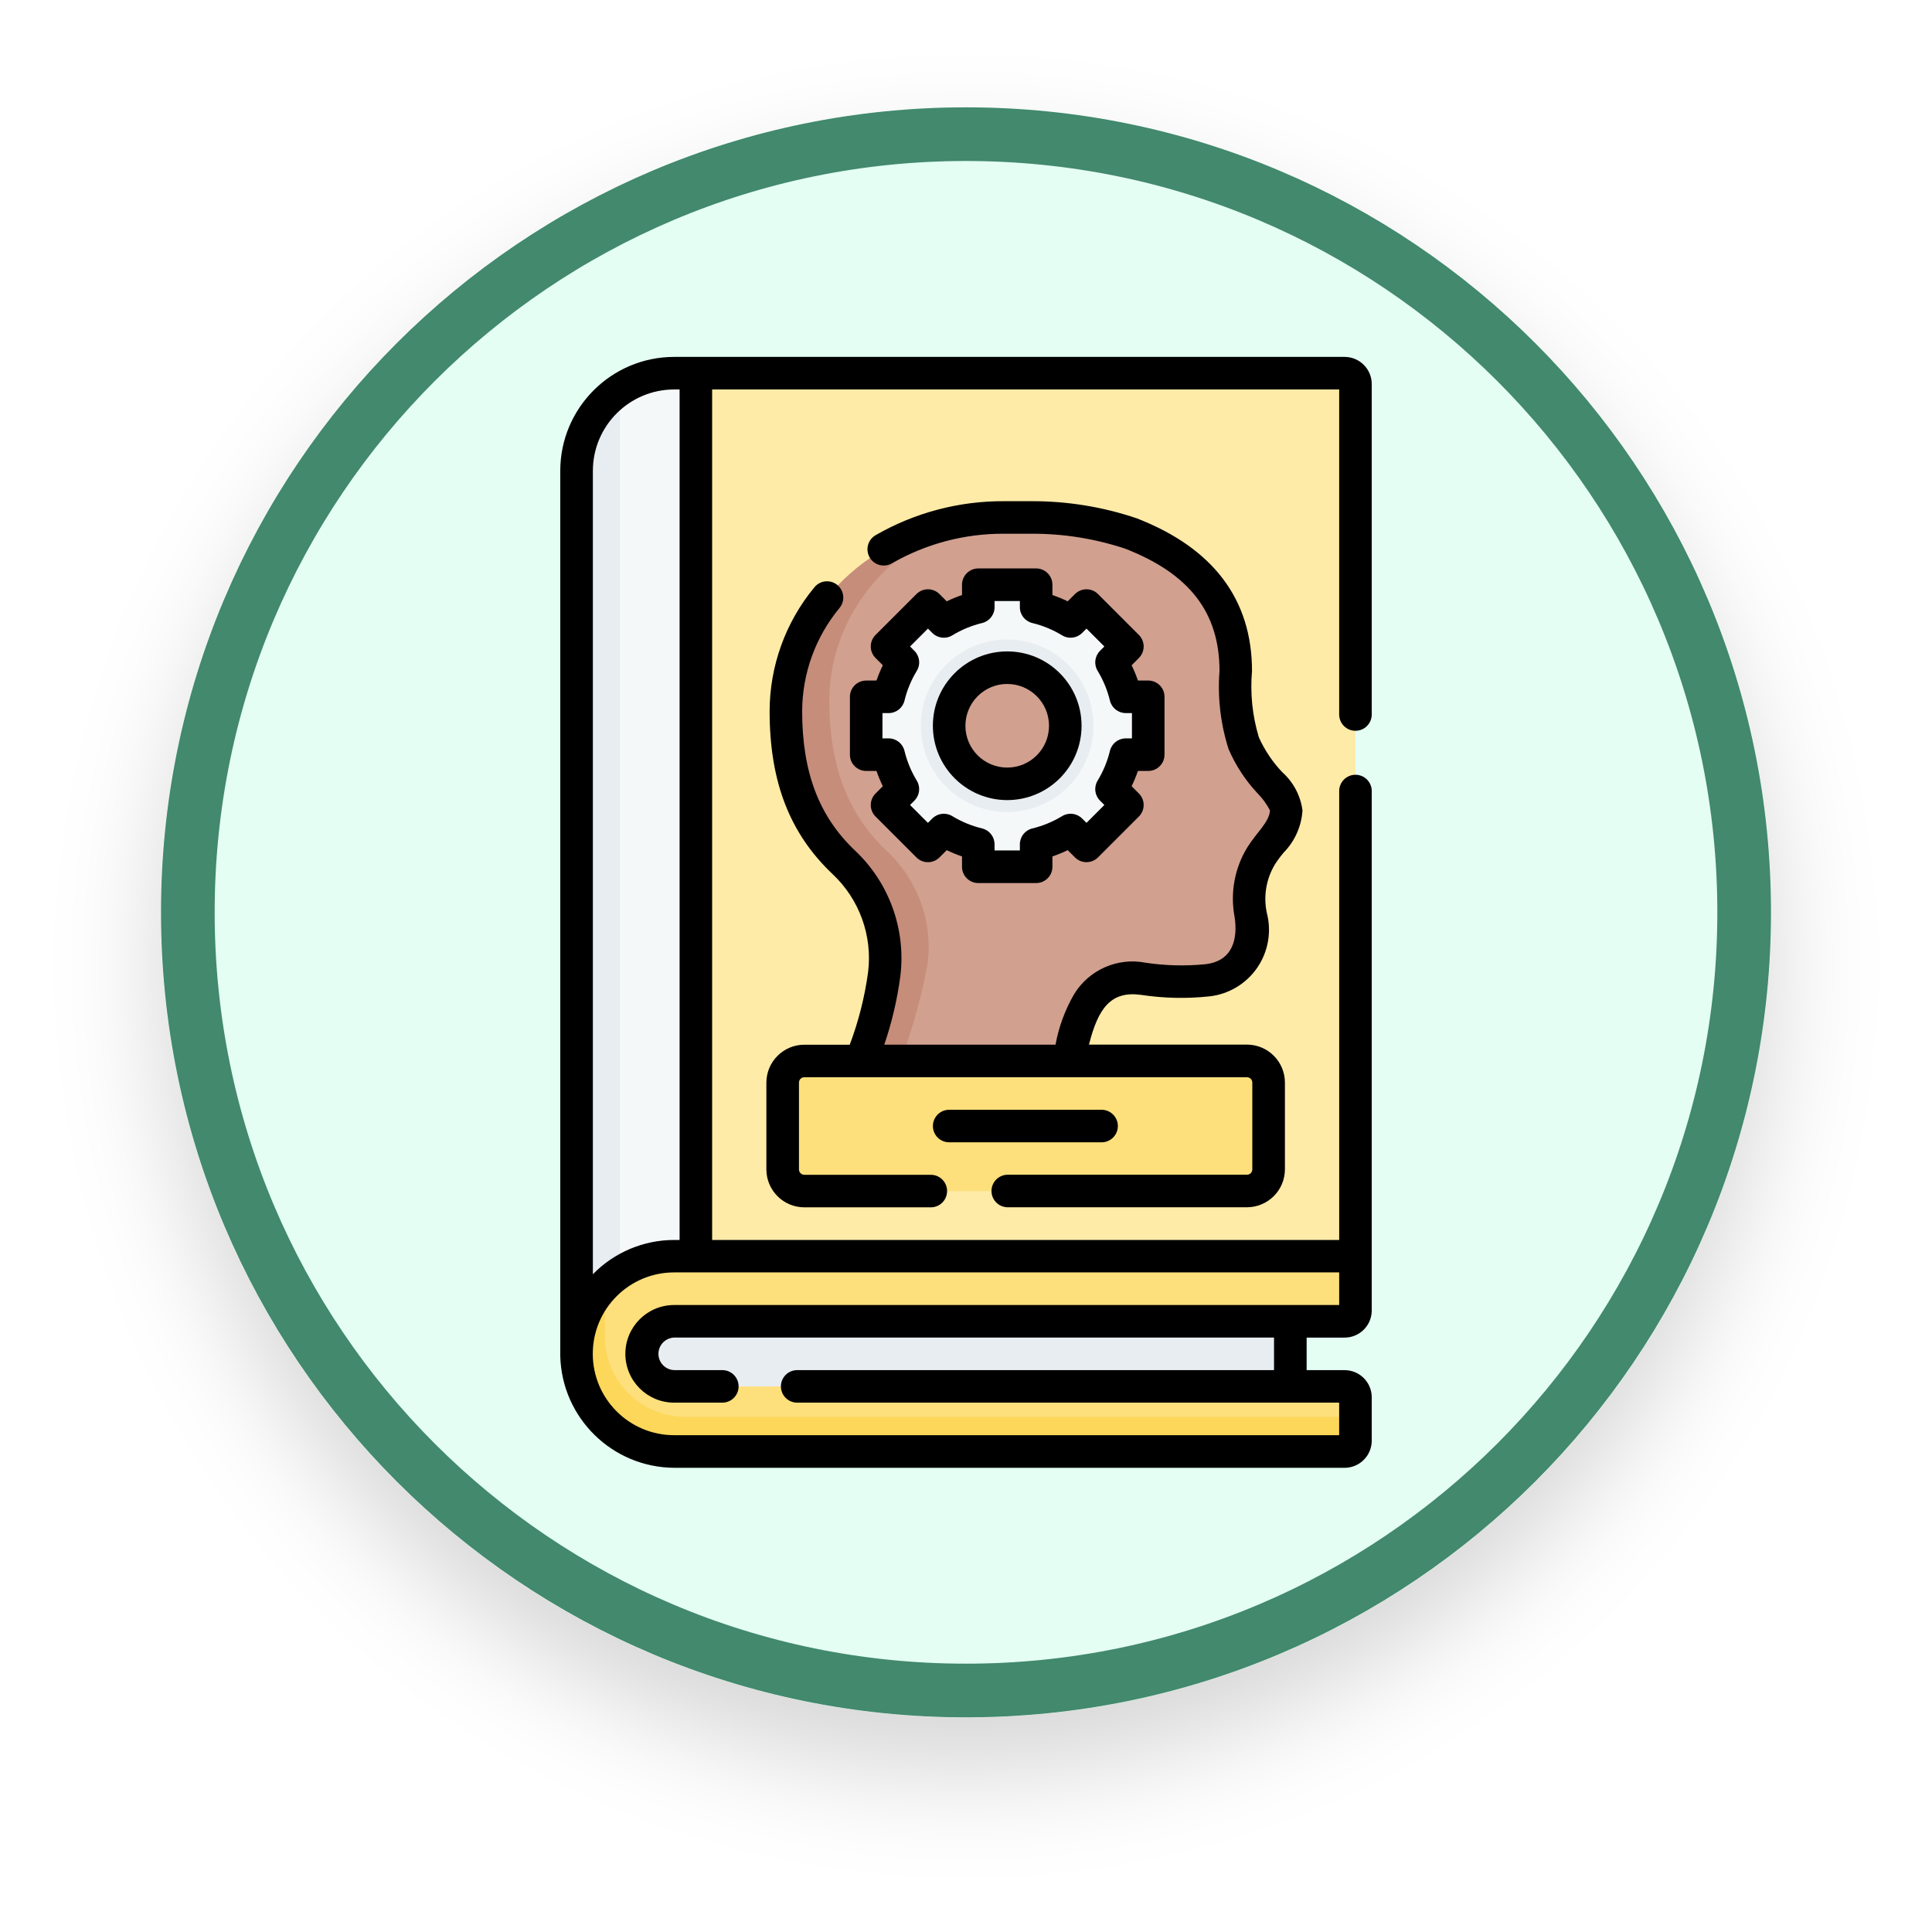
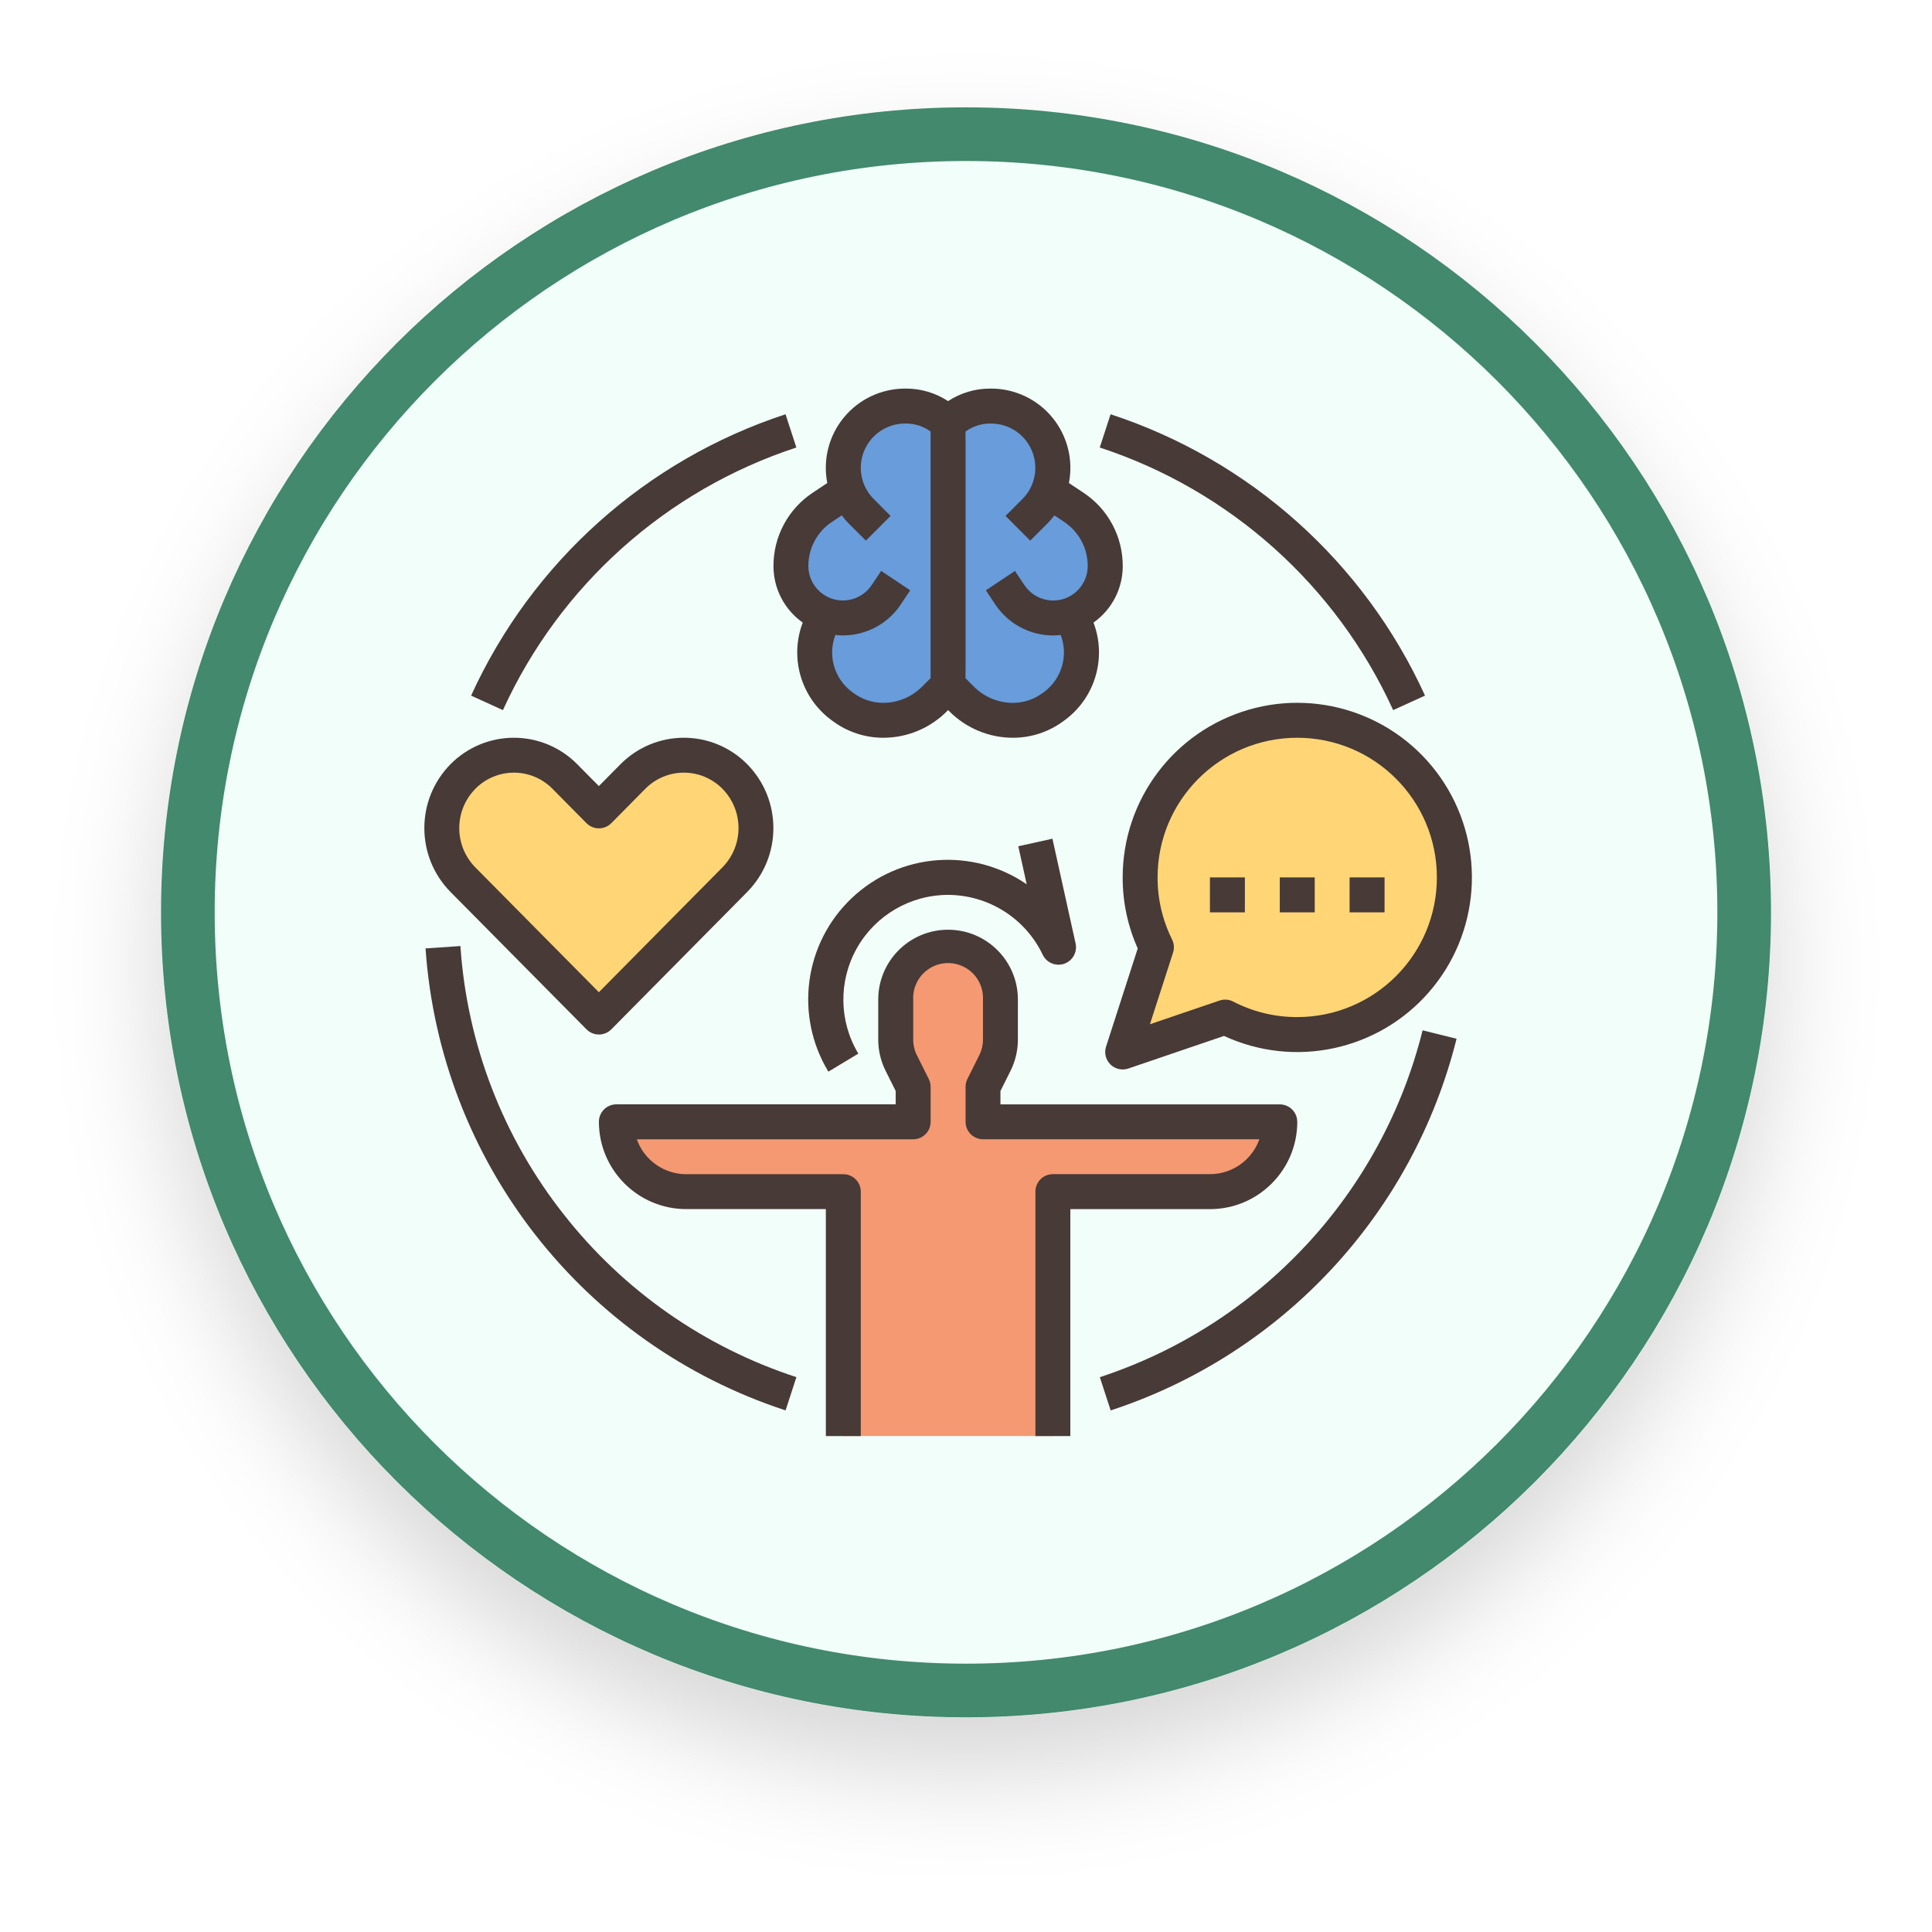
<svg xmlns="http://www.w3.org/2000/svg" width="108" height="108" viewBox="0 0 108 108">
  <defs>
    <filter id="Fondo" x="0" y="0" width="108" height="108" filterUnits="userSpaceOnUse">
      <feOffset dy="3" input="SourceAlpha" />
      <feGaussianBlur stdDeviation="3" result="blur" />
      <feFlood flood-opacity="0.161" />
      <feComposite operator="in" in2="blur" />
      <feComposite in="SourceGraphic" />
    </filter>
  </defs>
-   <g id="Group_1143834" data-name="Group 1143834" transform="translate(-1166 -1534)">
-     <g transform="matrix(1, 0, 0, 1, 1166, 1534)" filter="url(#Fondo)">
-       <g id="Fondo-2" data-name="Fondo" transform="translate(9 6)" fill="#e4fef4" stroke="#43896d" stroke-width="3">
-         <circle cx="45" cy="45" r="45" stroke="none" />
-         <circle cx="45" cy="45" r="43.5" fill="none" />
+   <g id="Group_1144941" data-name="Group 1144941" transform="translate(-273.999 -3336.17)">
+     <g id="Group_1144712" data-name="Group 1144712" transform="translate(0 29.5)">
+       <g transform="matrix(1, 0, 0, 1, 274, 3306.67)" filter="url(#Fondo)">
+         <g id="Fondo-2" data-name="Fondo" transform="translate(9 6)" fill="#f1fef9" stroke="#43896d" stroke-width="3">
+           <circle cx="45" cy="45" r="45" stroke="none" />
+           <circle cx="45" cy="45" r="43.5" fill="none" />
+         </g>
      </g>
-     </g>
-     <g id="Group_1143833" data-name="Group 1143833" transform="translate(1128.319 1553.951)">
-       <g id="Group_1143826" data-name="Group 1143826" transform="translate(69.91 0.91)">
-         <path id="Path_978957" data-name="Path 978957" d="M157.649,8.106V57.47l-36.871,4.263L119.3,33.94l1.48-26.44h36.265A.607.607,0,0,1,157.649,8.106Z" transform="translate(-114.107 -7.5)" fill="#ffeba8" />
-         <path id="Path_978958" data-name="Path 978958" d="M87.072,7.5V61.733l-6.132.71.152-49.419c0-1.884,1.716-4.591,1.716-4.591A5.425,5.425,0,0,1,85.859,7.5h1.213Z" transform="translate(-80.401 -7.5)" fill="#f5f8f9" />
-         <path id="Path_978959" data-name="Path 978959" d="M78.926,15.08V68.827L76.5,69.1V19.619A5.452,5.452,0,0,1,78.926,15.08Z" transform="translate(-76.5 -14.161)" fill="#e8edf2" />
-         <path id="Path_978960" data-name="Path 978960" d="M119.161,421.777h3.032a.607.607,0,0,1,.606.606v1.092l-.368,1.049a.607.607,0,0,1-.606.606l-36.365-.217c-3.014,0-5.822-1.942-5.822-4.956,0-1.758.64-2.7,1.74-4.319a5.434,5.434,0,0,1,3.337-1.138h37.478a.606.606,0,0,1,.606.606v2.426a.607.607,0,0,1-.606.606h-3.032l-1.464,1.819Z" transform="translate(-79.257 -365.136)" fill="#fddf7c" />
-         <path id="Path_978961" data-name="Path 978961" d="M120.042,431.726v1.334a.607.607,0,0,1-.606.606H81.958A5.458,5.458,0,0,1,78.1,424.35a5.389,5.389,0,0,1,.523-.46,5.428,5.428,0,0,0-.545,2.378v.97a4.488,4.488,0,0,0,4.488,4.488Z" transform="translate(-76.5 -373.387)" fill="#fdd759" />
-         <path id="Path_978962" data-name="Path 978962" d="M142.765,448.139H108.319a1.819,1.819,0,1,1,0-3.639h34.445v1.213l-.639.606.639.606Z" transform="translate(-102.861 -391.498)" fill="#e8edf2" />
-         <path id="Path_978963" data-name="Path 978963" d="M183.219,104.322a19.806,19.806,0,0,0,1.281-4.8,7.325,7.325,0,0,0-2.264-6.242C180.3,91.443,179,88.938,179,84.828a10,10,0,0,1,6.746-9.793c.828-.31,1.646-.619,2.565-.868a13.96,13.96,0,0,1,2.16-.167h1.507a17.2,17.2,0,0,1,5.579.894c2.85,1.108,5.861,3.17,5.861,7.687a10.209,10.209,0,0,0,.446,4.038c.717,1.831,2.376,2.792,2.376,3.759,0,1.053-.889,1.684-1.4,2.538-1.391,2.317-.035,3.654-.737,5.346a2.635,2.635,0,0,1-2.293,1.615,14.163,14.163,0,0,1-3.561-.086c-3.138-.427-3.749,2.516-4.155,4.531Z" transform="translate(-166.568 -65.934)" fill="#d1a08f" />
-         <path id="Path_978964" data-name="Path 978964" d="M178.662,93.828a7.329,7.329,0,0,1,2.264,6.243,31.99,31.99,0,0,1-1.494,5.411h-2.213a19.789,19.789,0,0,0,1.282-4.8,7.329,7.329,0,0,0-2.264-6.243C174.3,92.6,173,90.1,173,85.988c0-5.352,4.317-9.787,10.084-10.668-4.511,1.59-7.658,5.492-7.658,10.062C175.426,89.491,176.726,92,178.662,93.828Z" transform="translate(-161.296 -67.094)" fill="#c68d7a" />
-         <g id="Group_1143824" data-name="Group 1143824" transform="translate(16.192 11.825)">
-           <path id="Path_978965" data-name="Path 978965" d="M225.525,111.267H224.7a.244.244,0,0,1-.234-.182,6.762,6.762,0,0,0-.655-1.584.242.242,0,0,1,.036-.294l.583-.583a.241.241,0,0,0,0-.343l-1.943-1.943a.241.241,0,0,0-.343,0l-.583.583a.242.242,0,0,1-.294.036,6.762,6.762,0,0,0-1.584-.655.244.244,0,0,1-.182-.234v-.826a.243.243,0,0,0-.243-.243h-2.748a.243.243,0,0,0-.243.243v.826a.244.244,0,0,1-.182.234,6.762,6.762,0,0,0-1.584.655.242.242,0,0,1-.294-.036l-.583-.583a.241.241,0,0,0-.343,0l-1.943,1.943a.241.241,0,0,0,0,.343l.583.583a.242.242,0,0,1,.036.294,6.762,6.762,0,0,0-.655,1.584.244.244,0,0,1-.234.182h-.826a.243.243,0,0,0-.243.243v2.748a.243.243,0,0,0,.243.243h.826a.244.244,0,0,1,.234.182,6.762,6.762,0,0,0,.655,1.584.242.242,0,0,1-.036.294l-.583.583a.241.241,0,0,0,0,.343l1.943,1.943a.241.241,0,0,0,.343,0l.583-.583a.242.242,0,0,1,.294-.036,6.762,6.762,0,0,0,1.584.655.244.244,0,0,1,.182.234v.826a.243.243,0,0,0,.243.243h2.748a.243.243,0,0,0,.243-.243V119.7a.244.244,0,0,1,.182-.234,6.762,6.762,0,0,0,1.584-.655.242.242,0,0,1,.294.036l.583.583a.241.241,0,0,0,.343,0l1.943-1.943a.241.241,0,0,0,0-.343l-.583-.583a.242.242,0,0,1-.036-.294,6.762,6.762,0,0,0,.655-1.584.244.244,0,0,1,.234-.182h.826a.243.243,0,0,0,.243-.243v-2.748A.243.243,0,0,0,225.525,111.267Zm-7.641,5.266a3.65,3.65,0,1,1,3.65-3.65A3.649,3.649,0,0,1,217.884,116.533Z" transform="translate(-210 -105)" fill="#f5f8f9" />
-         </g>
-         <g id="Group_1143825" data-name="Group 1143825" transform="translate(19.254 14.887)">
-           <path id="Path_978966" data-name="Path 978966" d="M243.609,131.79a4.836,4.836,0,0,0-3.542-1.55c-.129,0-.258,0-.387.016a4.822,4.822,0,0,0,.387,9.629c.129,0,.258,0,.387-.016a4.822,4.822,0,0,0,3.155-8.079Zm-.307,3.536a3.245,3.245,0,1,1-3.5-3.5A3.256,3.256,0,0,1,243.3,135.326Z" transform="translate(-235.245 -130.24)" fill="#e8edf2" />
-         </g>
-         <path id="Path_978967" data-name="Path 978967" d="M197.455,330.02H172.713a1.213,1.213,0,0,1-1.213-1.213v-5.094a1.213,1.213,0,0,1,1.213-1.213h24.742a1.213,1.213,0,0,1,1.213,1.213v5.094A1.213,1.213,0,0,1,197.455,330.02Z" transform="translate(-159.978 -284.295)" fill="#fddf7c" />
-       </g>
-       <g id="Group_1143832" data-name="Group 1143832" transform="translate(69)">
-         <g id="Group_1143827" data-name="Group 1143827" transform="translate(0)">
-           <path id="Path_978968" data-name="Path 978968" d="M113.452,20.9a.91.91,0,0,0,.91-.91V1.516A1.518,1.518,0,0,0,112.845,0H75.368A6.375,6.375,0,0,0,69,6.368V55.852A6.411,6.411,0,0,0,75.368,62.1h37.478a1.518,1.518,0,0,0,1.516-1.516V58.157a1.518,1.518,0,0,0-1.516-1.516h-2.123V54.822h2.123a1.518,1.518,0,0,0,1.516-1.516V24.239a.91.91,0,0,0-1.819,0V49.364H77.49V1.819h35.052V19.994A.91.91,0,0,0,113.452,20.9Zm-.91,32.1H75.368a2.729,2.729,0,1,0,0,5.458h2.662a.91.91,0,1,0,0-1.819H75.368a.91.91,0,0,1,0-1.819H108.9v1.819H82.274a.91.91,0,1,0,0,1.819h30.267v1.819H75.368a4.548,4.548,0,0,1,0-9.1h37.174ZM75.671,49.364h-.3a6.347,6.347,0,0,0-4.548,1.917V6.368a4.553,4.553,0,0,1,4.548-4.548h.3Z" transform="translate(-69)" />
-         </g>
-         <g id="Group_1143828" data-name="Group 1143828" transform="translate(20.861 42.086)">
-           <path id="Path_978969" data-name="Path 978969" d="M251.309,347.91a.91.91,0,0,0-.91-.91h-8.49a.91.91,0,1,0,0,1.819h8.49A.91.91,0,0,0,251.309,347.91Z" transform="translate(-241 -347)" />
-         </g>
-         <g id="Group_1143829" data-name="Group 1143829" transform="translate(11.522 8.066)">
-           <path id="Path_978970" data-name="Path 978970" d="M192.917,86.143a3.7,3.7,0,0,0,1.052-2.356,3.467,3.467,0,0,0-1.127-2.134A7.013,7.013,0,0,1,191.53,79.7a9.867,9.867,0,0,1-.383-3.707c0-4-2.167-6.874-6.441-8.535A18.168,18.168,0,0,0,178.8,66.5H177.29a14.239,14.239,0,0,0-7.167,1.89.91.91,0,1,0,.916,1.572,12.419,12.419,0,0,1,6.251-1.643H178.8a16.389,16.389,0,0,1,5.25.832c3.6,1.4,5.28,3.573,5.28,6.84a11.457,11.457,0,0,0,.508,4.369,8.6,8.6,0,0,0,1.623,2.475,3.9,3.9,0,0,1,.691.952c-.04.66-.754,1.234-1.271,2.07a5.485,5.485,0,0,0-.712,3.853c.187,1.167-.035,2.523-1.686,2.679a13.558,13.558,0,0,1-3.29-.09,3.819,3.819,0,0,0-3.992,1.762,8.8,8.8,0,0,0-1.038,2.821H170.59a20.011,20.011,0,0,0,.9-3.84,8.266,8.266,0,0,0-2.541-7.019C166.939,84.117,166,81.643,166,78.238a9.088,9.088,0,0,1,2.078-5.756.91.91,0,1,0-1.415-1.143,10.888,10.888,0,0,0-2.482,6.9c0,3.939,1.119,6.833,3.52,9.107a6.441,6.441,0,0,1,1.987,5.466,18.616,18.616,0,0,1-1.028,4.071h-2.538A2.125,2.125,0,0,0,164,99v4.851a2.125,2.125,0,0,0,2.122,2.123h7.1a.91.91,0,0,0,0-1.819h-7.1a.3.3,0,0,1-.3-.3V99a.3.3,0,0,1,.3-.3h24.742a.3.3,0,0,1,.3.3v4.851a.3.3,0,0,1-.3.3h-13.4a.91.91,0,0,0,0,1.819h13.4a2.125,2.125,0,0,0,2.123-2.123V99a2.125,2.125,0,0,0-2.123-2.123h-8.831c.516-2.038,1.222-3.011,2.91-2.78a14.941,14.941,0,0,0,3.831.083,3.745,3.745,0,0,0,3.2-4.672,3.735,3.735,0,0,1,.463-2.718A6.19,6.19,0,0,1,192.917,86.143Z" transform="translate(-164 -66.5)" />
-         </g>
-         <g id="Group_1143830" data-name="Group 1143830" transform="translate(20.829 16.463)">
-           <path id="Path_978971" data-name="Path 978971" d="M244.892,144.047a4.156,4.156,0,1,0-4.156-4.156A4.161,4.161,0,0,0,244.892,144.047Zm0-6.492a2.337,2.337,0,1,1-2.337,2.337A2.339,2.339,0,0,1,244.892,137.554Z" transform="translate(-240.736 -135.735)" />
-         </g>
-         <g id="Group_1143831" data-name="Group 1143831" transform="translate(16.192 11.825)">
-           <path id="Path_978972" data-name="Path 978972" d="M203.41,103.767a.91.91,0,0,0-.91.91v3.234a.91.91,0,0,0,.91.91h.576a7.671,7.671,0,0,0,.353.854l-.407.407a.91.91,0,0,0,0,1.286l2.287,2.287a.91.91,0,0,0,1.286,0l.407-.407a7.67,7.67,0,0,0,.854.353v.576a.91.91,0,0,0,.91.91h3.234a.91.91,0,0,0,.91-.91V113.6a7.669,7.669,0,0,0,.854-.353l.407.407a.91.91,0,0,0,1.286,0l2.287-2.287a.91.91,0,0,0,0-1.286l-.407-.407a7.691,7.691,0,0,0,.353-.854h.576a.91.91,0,0,0,.91-.91v-3.234a.91.91,0,0,0-.91-.91H218.6a7.671,7.671,0,0,0-.353-.854l.407-.407a.91.91,0,0,0,0-1.286l-2.287-2.287a.91.91,0,0,0-1.286,0l-.407.407a7.668,7.668,0,0,0-.854-.353V98.41a.91.91,0,0,0-.91-.91h-3.234a.91.91,0,0,0-.91.91v.576a7.669,7.669,0,0,0-.854.353l-.407-.407a.91.91,0,0,0-1.286,0l-2.287,2.287a.91.91,0,0,0,0,1.286l.407.407a7.694,7.694,0,0,0-.353.854h-.576Zm.91,1.819h.346a.91.91,0,0,0,.884-.695,5.872,5.872,0,0,1,.69-1.668.909.909,0,0,0-.134-1.116l-.244-.244,1-1,.244.244a.909.909,0,0,0,1.116.134,5.872,5.872,0,0,1,1.669-.69.91.91,0,0,0,.695-.884v-.346H212v.346a.91.91,0,0,0,.695.884,5.881,5.881,0,0,1,1.669.69.909.909,0,0,0,1.116-.134l.244-.244,1,1-.244.244a.91.91,0,0,0-.134,1.116,5.871,5.871,0,0,1,.69,1.668.91.91,0,0,0,.884.695h.346V107h-.346a.91.91,0,0,0-.884.695,5.87,5.87,0,0,1-.69,1.668.909.909,0,0,0,.134,1.116l.244.244-1,1-.244-.244a.91.91,0,0,0-1.116-.134,5.873,5.873,0,0,1-1.669.69.91.91,0,0,0-.695.884v.346h-1.415v-.346a.91.91,0,0,0-.695-.884,5.881,5.881,0,0,1-1.669-.69.909.909,0,0,0-1.116.134l-.244.244-1-1,.244-.244a.91.91,0,0,0,.134-1.116,5.872,5.872,0,0,1-.69-1.668.91.91,0,0,0-.884-.695h-.346Z" transform="translate(-202.5 -97.5)" />
+       <g id="FILLED_OUTLINE" transform="translate(281.696 3312.392)">
+         <path id="Path_981395" data-name="Path 981395" d="M124.495,281.759v-1.952l.667-1.334a2.928,2.928,0,0,0,.309-1.309v-2.237a2.928,2.928,0,1,0-5.856,0v2.237a2.928,2.928,0,0,0,.309,1.309l.667,1.334v1.952H104a3.9,3.9,0,0,0,3.9,3.9h8.783v13.663H128.4V285.663h8.783a3.9,3.9,0,0,0,3.9-3.9Z" transform="translate(-77.242 -224.77)" fill="#f49971" />
+         <path id="Path_981396" data-name="Path 981396" d="M345.759,168a8.787,8.787,0,0,0-7.87,12.687L336,186.543l5.732-1.952A8.784,8.784,0,1,0,345.759,168Z" transform="translate(-280.94 -133.457)" fill="#ffd576" />
+         <path id="Path_981397" data-name="Path 981397" d="M376,240h1.952v1.952H376Z" transform="translate(-316.06 -196.674)" fill="#f4c36e" />
+         <path id="Path_981398" data-name="Path 981398" d="M408,240h1.952v1.952H408Z" transform="translate(-344.156 -196.674)" fill="#f4c36e" />
+         <path id="Path_981399" data-name="Path 981399" d="M440,240h1.952v1.952H440Z" transform="translate(-372.252 -196.674)" fill="#f4c36e" />
+         <path id="Path_981400" data-name="Path 981400" d="M193.079,235.292a7.8,7.8,0,0,1,11.089-10.468l-.471-2.129,1.906-.421,1.294,5.856a.976.976,0,0,1-1.834.629,5.857,5.857,0,1,0-10.312,5.526Z" transform="translate(-154.47 -181.109)" fill="#ffc8bb" />
+         <path id="Path_981401" data-name="Path 981401" d="M40.386,185.193h0a4,4,0,0,0-5.7,0l-1.9,1.921-1.9-1.921a4,4,0,0,0-5.7,0h0a4.105,4.105,0,0,0,0,5.762l7.6,7.683,7.6-7.683a4.105,4.105,0,0,0,0-5.762Z" transform="translate(-7.001 -147.505)" fill="#ffd576" />
+         <path id="Path_981402" data-name="Path 981402" d="M201.566,32.938a3.936,3.936,0,0,0-1.753-3.275l-1.417-.945A3.448,3.448,0,0,0,195.188,24h-.049a3.332,3.332,0,0,0-2.356.976A3.332,3.332,0,0,0,190.427,24h-.049a3.448,3.448,0,0,0-3.208,4.718l-1.417.945A3.936,3.936,0,0,0,184,32.938a2.878,2.878,0,0,0,1.967,2.749l-.015.025a3.72,3.72,0,0,0,.863,5.039l.1.073a3.72,3.72,0,0,0,2.232.744,4.075,4.075,0,0,0,2.881-1.194l.758-.758.758.758a4.075,4.075,0,0,0,2.881,1.194,3.72,3.72,0,0,0,2.232-.744l.1-.073a3.72,3.72,0,0,0,.863-5.039l-.015-.025a2.878,2.878,0,0,0,1.967-2.749Z" transform="translate(-147.482 -7.024)" fill="#353560" />
+         <path id="Path_981403" data-name="Path 981403" d="M201.566,32.938a3.936,3.936,0,0,0-1.753-3.275l-1.417-.945A3.448,3.448,0,0,0,195.188,24h-.049a3.332,3.332,0,0,0-2.356.976A3.332,3.332,0,0,0,190.427,24h-.049a3.448,3.448,0,0,0-3.208,4.718l-1.417.945A3.936,3.936,0,0,0,184,32.938a2.878,2.878,0,0,0,1.967,2.749l-.015.025a3.72,3.72,0,0,0,.863,5.039l.1.073a3.72,3.72,0,0,0,2.232.744,4.075,4.075,0,0,0,2.881-1.194l.758-.758.758.758a4.075,4.075,0,0,0,2.881,1.194,3.72,3.72,0,0,0,2.232-.744l.1-.073a3.72,3.72,0,0,0,.863-5.039l-.015-.025a2.878,2.878,0,0,0,1.967-2.749Z" transform="translate(-147.482 -7.024)" fill="#689cda" />
+         <path id="Path_981404" data-name="Path 981404" d="M39.227,44.318l-1.777-.809A29.371,29.371,0,0,1,55.025,27.784l.605,1.856a27.415,27.415,0,0,0-16.4,14.678Z" transform="translate(-18.81 -10.346)" fill="#dfdfdf" />
+         <path id="Path_981405" data-name="Path 981405" d="M36.686,297.411a29.3,29.3,0,0,1-20.124-25.822l1.947-.133a27.347,27.347,0,0,0,18.781,24.1Z" transform="translate(-0.47 -224.292)" fill="#dfdfdf" />
+         <path id="Path_981406" data-name="Path 981406" d="M326.124,331.319l-.605-1.856a27.383,27.383,0,0,0,18.044-19.388l1.895.47a29.335,29.335,0,0,1-19.333,20.774Z" transform="translate(-271.737 -258.2)" fill="#dfdfdf" />
+         <path id="Path_981407" data-name="Path 981407" d="M341.923,44.318a27.415,27.415,0,0,0-16.4-14.678l.605-1.856A29.371,29.371,0,0,1,343.7,43.509Z" transform="translate(-271.737 -10.346)" fill="#dfdfdf" />
+         <path id="Path_981408" data-name="Path 981408" d="M248.976,32a.976.976,0,0,0-.976.976V45.663a.976.976,0,1,0,1.952,0V32.976A.976.976,0,0,0,248.976,32Z" transform="translate(-203.675 -14.048)" fill="#4484d1" />
+         <path id="Path_981409" data-name="Path 981409" d="M285.887,64.892l-.034-.034a.952.952,0,0,1,0-1.346l.268-.268q.063-.063.121-.13a.96.96,0,0,1,1.124-.256l.046.021a.954.954,0,0,1,.323,1.493q-.112.131-.234.253l-.268.268a.952.952,0,0,1-1.346,0Z" transform="translate(-236.665 -41.067)" fill="#4484d1" />
+         <path id="Path_981410" data-name="Path 981410" d="M279.751,105.816a3.883,3.883,0,0,1-3.231-1.73h0a.952.952,0,0,1,.264-1.32l.041-.027a.952.952,0,0,1,1.32.264,1.932,1.932,0,0,0,1.61.861.968.968,0,0,1,.9.661l.009.025a.949.949,0,0,1-.876,1.266Z" transform="translate(-228.575 -76.017)" fill="#4484d1" />
+         <path id="Path_981411" data-name="Path 981411" d="M208.876,64.892l.034-.034a.952.952,0,0,0,0-1.346l-.268-.268q-.063-.063-.121-.13a.96.96,0,0,0-1.124-.256l-.046.021a.954.954,0,0,0-.323,1.493q.112.131.234.253l.268.268A.952.952,0,0,0,208.876,64.892Z" transform="translate(-167.496 -41.067)" fill="#4484d1" />
+         <path id="Path_981412" data-name="Path 981412" d="M200.884,105.816a3.883,3.883,0,0,0,3.231-1.73h0a.952.952,0,0,0-.264-1.32l-.041-.027a.952.952,0,0,0-1.32.264,1.932,1.932,0,0,1-1.61.861.968.968,0,0,0-.9.661l-.009.025a.949.949,0,0,0,.876,1.266h.036Z" transform="translate(-161.459 -76.017)" fill="#4484d1" />
+         <g id="Group_1144711" data-name="Group 1144711" transform="translate(16.026 16)">
+           <path id="Path_981413" data-name="Path 981413" d="M135.037,274.735a.976.976,0,0,0-.976-.976H118.446v-.746l.564-1.128a3.924,3.924,0,0,0,.412-1.746V267.9a3.9,3.9,0,0,0-7.807,0v2.237a3.923,3.923,0,0,0,.412,1.746l.564,1.128v.746H96.976a.976.976,0,0,0-.976.976,4.885,4.885,0,0,0,4.88,4.88h7.807V292.3h1.952V278.639a.976.976,0,0,0-.976-.976H100.88a2.933,2.933,0,0,1-2.761-1.952h15.448a.976.976,0,0,0,.976-.976v-1.952a.976.976,0,0,0-.1-.436l-.667-1.334a1.962,1.962,0,0,1-.206-.873V267.9a1.952,1.952,0,1,1,3.9,0v2.237a1.962,1.962,0,0,1-.206.873l-.667,1.334a.976.976,0,0,0-.1.436v1.952a.976.976,0,0,0,.976.976h15.448a2.933,2.933,0,0,1-2.761,1.952h-8.783a.976.976,0,0,0-.976.976V292.3h1.952V279.615h7.807a4.885,4.885,0,0,0,4.88-4.88Z" transform="translate(-86.244 -233.746)" fill="#473a37" />
+           <path id="Path_981414" data-name="Path 981414" d="M328.291,180.209a.976.976,0,0,0,1,.228l5.35-1.822a9.761,9.761,0,1,0-5.665-8.861,9.661,9.661,0,0,0,.842,3.971l-1.771,5.489A.976.976,0,0,0,328.291,180.209Zm3.447-6.986a7.726,7.726,0,0,1-.811-3.469,7.807,7.807,0,1,1,7.807,7.807,7.719,7.719,0,0,1-3.58-.867.976.976,0,0,0-.763-.057l-3.891,1.325,1.292-4.005a.975.975,0,0,0-.055-.734Z" transform="translate(-289.941 -142.428)" fill="#473a37" />
+           <path id="Path_981415" data-name="Path 981415" d="M376,240h1.952v1.952H376Z" transform="translate(-332.086 -212.674)" fill="#473a37" />
+           <path id="Path_981416" data-name="Path 981416" d="M408,240h1.952v1.952H408Z" transform="translate(-360.182 -212.674)" fill="#473a37" />
+           <path id="Path_981417" data-name="Path 981417" d="M440,240h1.952v1.952H440Z" transform="translate(-388.279 -212.674)" fill="#473a37" />
+           <path id="Path_981418" data-name="Path 981418" d="M199.806,225.412a5.887,5.887,0,0,1,5.293,3.347.976.976,0,0,0,1.834-.629l-1.294-5.856-1.906.421.471,2.129a7.8,7.8,0,0,0-11.089,10.468l1.672-1.007a5.857,5.857,0,0,1,5.02-8.873Z" transform="translate(-170.531 -197.11)" fill="#473a37" />
+           <path id="Path_981419" data-name="Path 981419" d="M25.089,192.3a.976.976,0,0,0,1.387,0l7.6-7.683a5.089,5.089,0,0,0,0-7.135,4.978,4.978,0,0,0-7.089,0l-1.207,1.22-1.207-1.22a4.978,4.978,0,0,0-7.089,0,5.089,5.089,0,0,0,0,7.135Zm-6.215-13.446a3.026,3.026,0,0,1,4.314,0l1.9,1.921a.976.976,0,0,0,1.387,0l1.9-1.921a3.026,3.026,0,0,1,4.314,0,3.131,3.131,0,0,1,0,4.389l-6.909,6.982-6.909-6.982A3.131,3.131,0,0,1,18.874,178.856Z" transform="translate(-16.026 -156.481)" fill="#473a37" />
+           <path id="Path_981420" data-name="Path 981420" d="M177.635,29.08a4.7,4.7,0,0,0,1.57,5.427l.1.073a4.725,4.725,0,0,0,2.817.939,5.018,5.018,0,0,0,3.572-1.479l.068-.068.068.068a5.018,5.018,0,0,0,3.572,1.479,4.725,4.725,0,0,0,2.817-.939l.1-.073a4.7,4.7,0,0,0,1.57-5.427,3.859,3.859,0,0,0,1.635-3.166,4.9,4.9,0,0,0-2.187-4.087l-.822-.548A4.431,4.431,0,0,0,188.165,16h-.049a4.278,4.278,0,0,0-2.356.7A4.278,4.278,0,0,0,183.4,16h-.049a4.431,4.431,0,0,0-4.344,5.279l-.822.548A4.9,4.9,0,0,0,176,25.914,3.859,3.859,0,0,0,177.635,29.08Zm9.1,3.056V18.4a2.339,2.339,0,0,1,1.38-.446h.049a2.475,2.475,0,0,1,1.75,4.224l-.941.941,1.38,1.38.941-.941a4.5,4.5,0,0,0,.408-.47l.546.364a2.954,2.954,0,0,1,1.318,2.463,1.932,1.932,0,0,1-3.54,1.072l-.528-.792-1.624,1.083.528.792a3.885,3.885,0,0,0,3.655,1.705,2.744,2.744,0,0,1-.916,3.172l-.1.073a2.761,2.761,0,0,1-1.646.549,3.079,3.079,0,0,1-2.191-.908l-.472-.472Zm-7.465-8.685.546-.364a4.491,4.491,0,0,0,.408.47l.941.941,1.38-1.38-.941-.941a2.475,2.475,0,0,1,1.75-4.224h.049a2.339,2.339,0,0,1,1.38.446V32.187l-.472.472a3.079,3.079,0,0,1-2.191.908,2.761,2.761,0,0,1-1.646-.549l-.1-.073a2.744,2.744,0,0,1-.915-3.172,3.886,3.886,0,0,0,3.655-1.705l.528-.792-1.624-1.083-.528.792a1.932,1.932,0,0,1-3.54-1.072,2.954,2.954,0,0,1,1.318-2.463Z" transform="translate(-156.485 -16)" fill="#473a37" />
+           <path id="Path_981421" data-name="Path 981421" d="M55.63,29.639l-.605-1.856A29.371,29.371,0,0,0,37.45,43.509l1.777.809a27.415,27.415,0,0,1,16.4-14.678Z" transform="translate(-34.837 -26.346)" fill="#473a37" />
+           <path id="Path_981422" data-name="Path 981422" d="M24.3,286.475a27.141,27.141,0,0,1-5.791-15.019l-1.947.133a29.3,29.3,0,0,0,20.124,25.822l.605-1.856a27.267,27.267,0,0,1-12.991-9.08Z" transform="translate(-16.496 -240.293)" fill="#473a37" />
+           <path id="Path_981423" data-name="Path 981423" d="M337.024,322.115a27.4,27.4,0,0,1-11.5,7.349l.605,1.856a29.335,29.335,0,0,0,19.333-20.774l-1.895-.47a27.34,27.34,0,0,1-6.54,12.04Z" transform="translate(-287.764 -274.2)" fill="#473a37" />
+           <path id="Path_981424" data-name="Path 981424" d="M341.923,44.318l1.776-.809a29.371,29.371,0,0,0-17.575-15.725l-.605,1.856a27.415,27.415,0,0,1,16.4,14.678Z" transform="translate(-287.764 -26.347)" fill="#473a37" />
        </g>
      </g>
    </g>
  </g>
</svg>
